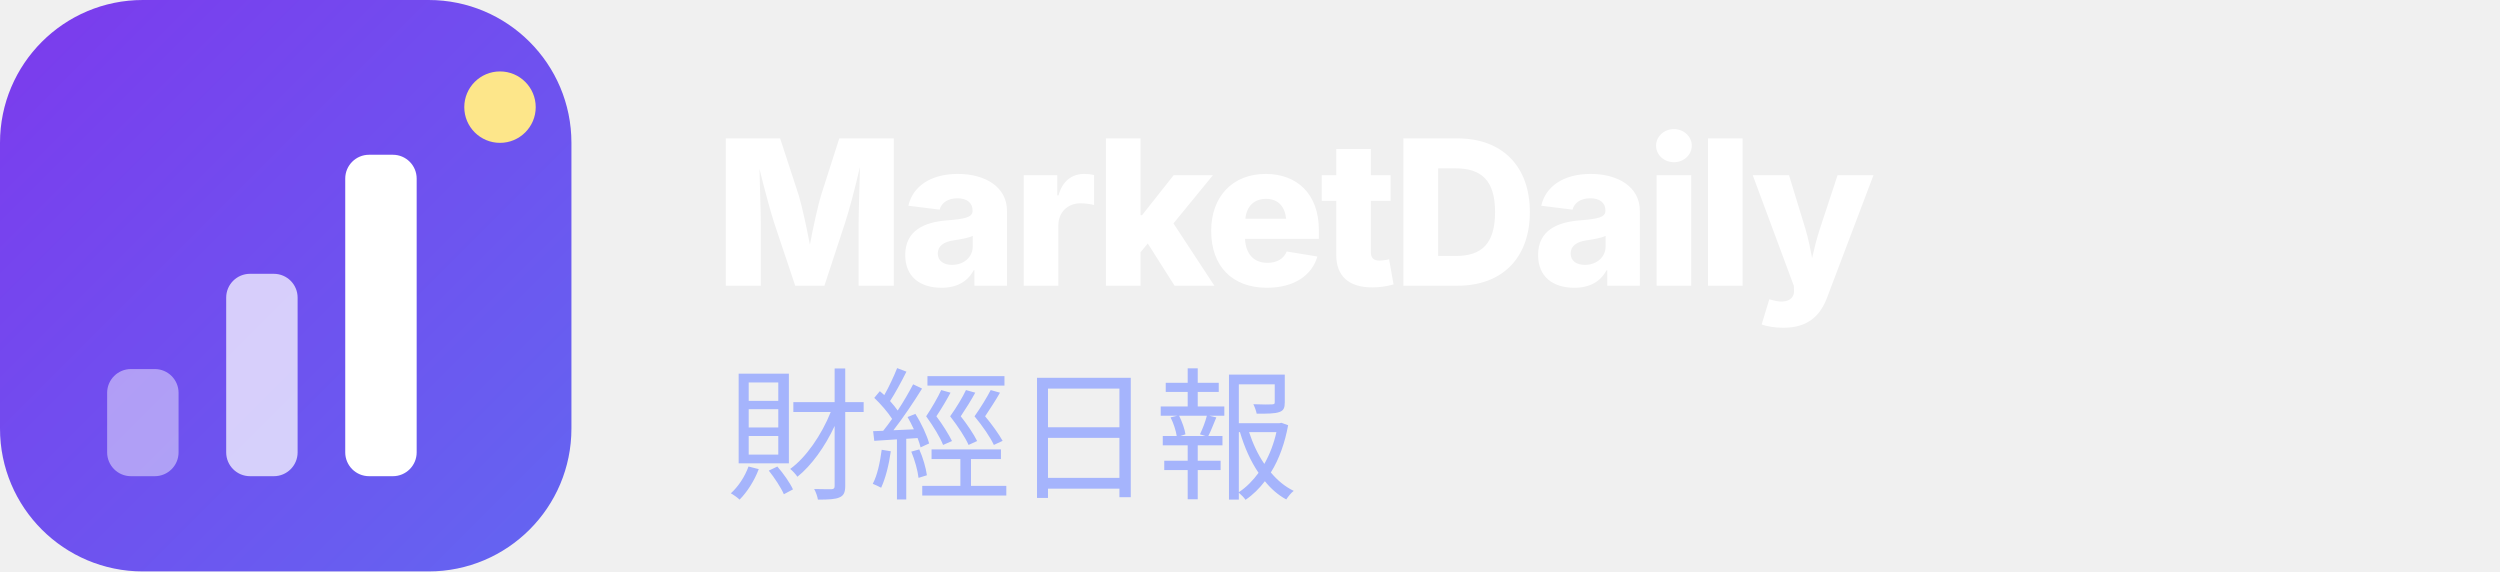
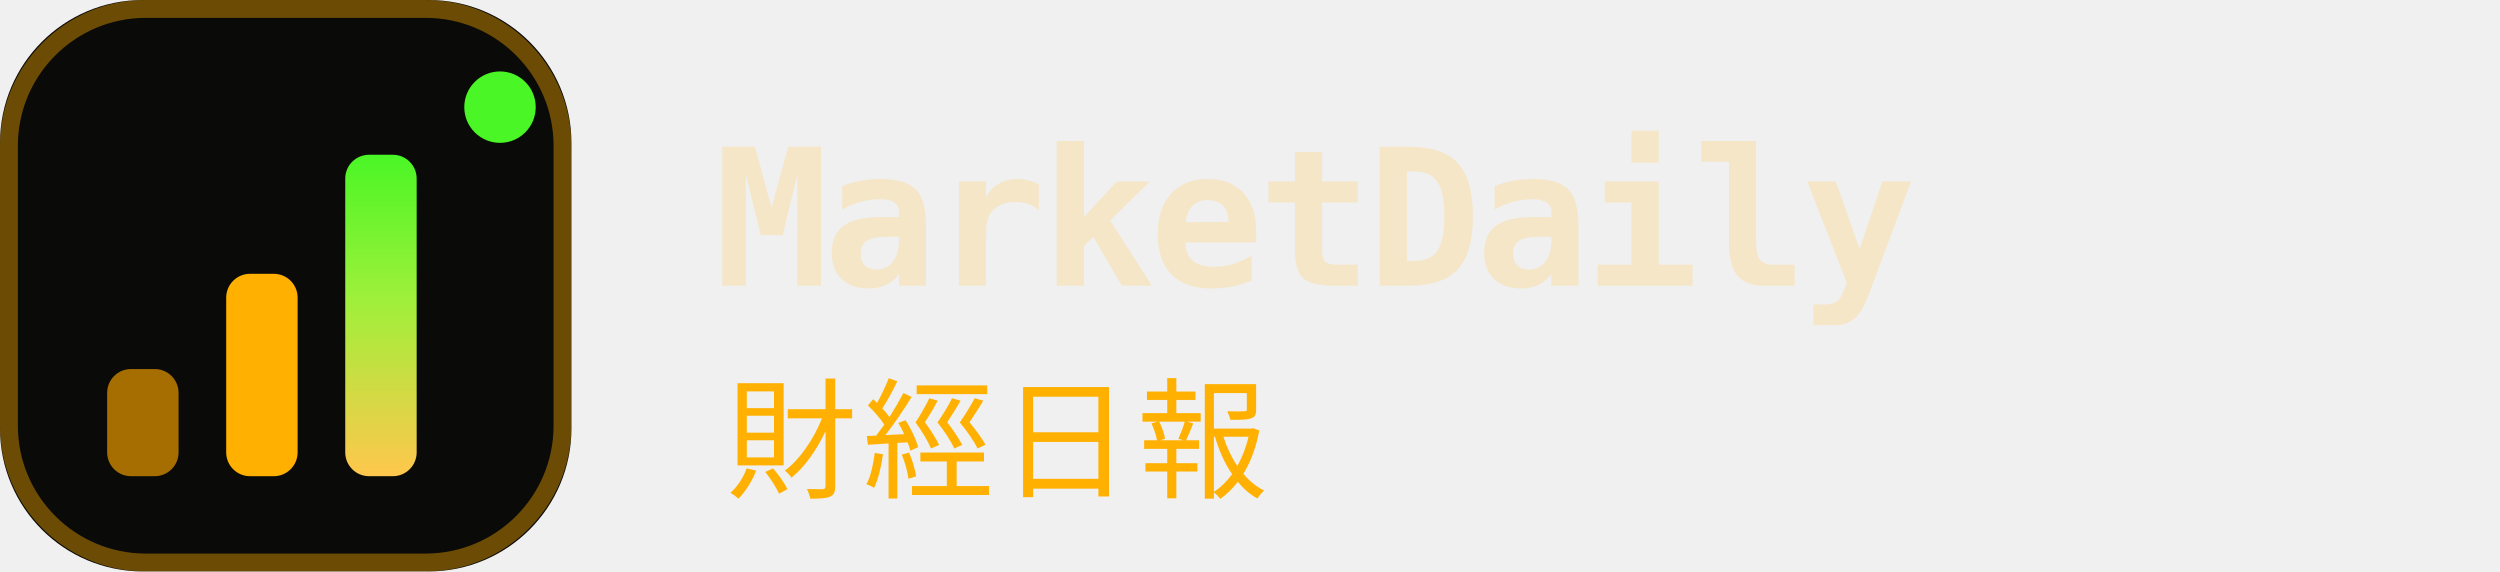
<svg xmlns="http://www.w3.org/2000/svg" viewBox="0 0 210 48" width="210" height="48">
  <defs>
-     <linearGradient id="md-g" x1="0" y1="0" x2="1" y2="1">
-       <stop offset="0%" stop-color="#7c3aed" />
-       <stop offset="100%" stop-color="#6366f1" />
+     <linearGradient id="md-b3" x1="0" y1="1" x2="0" y2="0">
+       <stop offset="0%" stop-color="#FFC74D" />
+       <stop offset="55%" stop-color="#9FF03A" />
+       <stop offset="100%" stop-color="#4AF626" />
    </linearGradient>
  </defs>
-   <rect width="48" height="48" rx="12" fill="url(#md-g)" />
-   <rect x="9" y="31" width="6" height="9" rx="2" fill="white" fill-opacity="0.45" />
-   <rect x="19" y="23" width="6" height="17" rx="2" fill="white" fill-opacity="0.72" />
-   <rect x="29" y="13" width="6" height="27" rx="2" fill="white" />
-   <circle cx="42" cy="9" r="3" fill="#fde68a" />
-   <text x="60" y="24" font-family="-apple-system,BlinkMacSystemFont,'Inter',sans-serif" font-size="17" font-weight="800" fill="white" letter-spacing="-0.5">MarketDaily</text>
-   <text x="61" y="41" font-family="-apple-system,BlinkMacSystemFont,'Inter',sans-serif" font-size="12" font-weight="500" fill="#a5b4fc">財經日報</text>
+   <rect width="48" height="48" rx="12" fill="#0A0A08" />
+   <rect x="0.75" y="0.75" width="46.5" height="46.5" rx="11.5" fill="none" stroke="#FFB000" stroke-opacity="0.4" stroke-width="1.5" />
+   <rect x="9" y="31" width="6" height="9" rx="2" fill="#A66E00" />
+   <rect x="19" y="23" width="6" height="17" rx="2" fill="#FFB000" />
+   <rect x="29" y="13" width="6" height="27" rx="2" fill="url(#md-b3)" />
+   <circle cx="42" cy="9" r="3" fill="#4AF626" />
+   <text x="60" y="24" font-family="'IBM Plex Mono','SFMono-Regular',ui-monospace,monospace" font-size="16" font-weight="700" fill="#F5E6C8" letter-spacing="-0.5">MarketDaily</text>
+   <text x="61" y="41" font-family="'IBM Plex Mono','SFMono-Regular',ui-monospace,monospace" font-size="11" font-weight="500" fill="#FFB000" letter-spacing="0.5">財經日報</text>
</svg>
